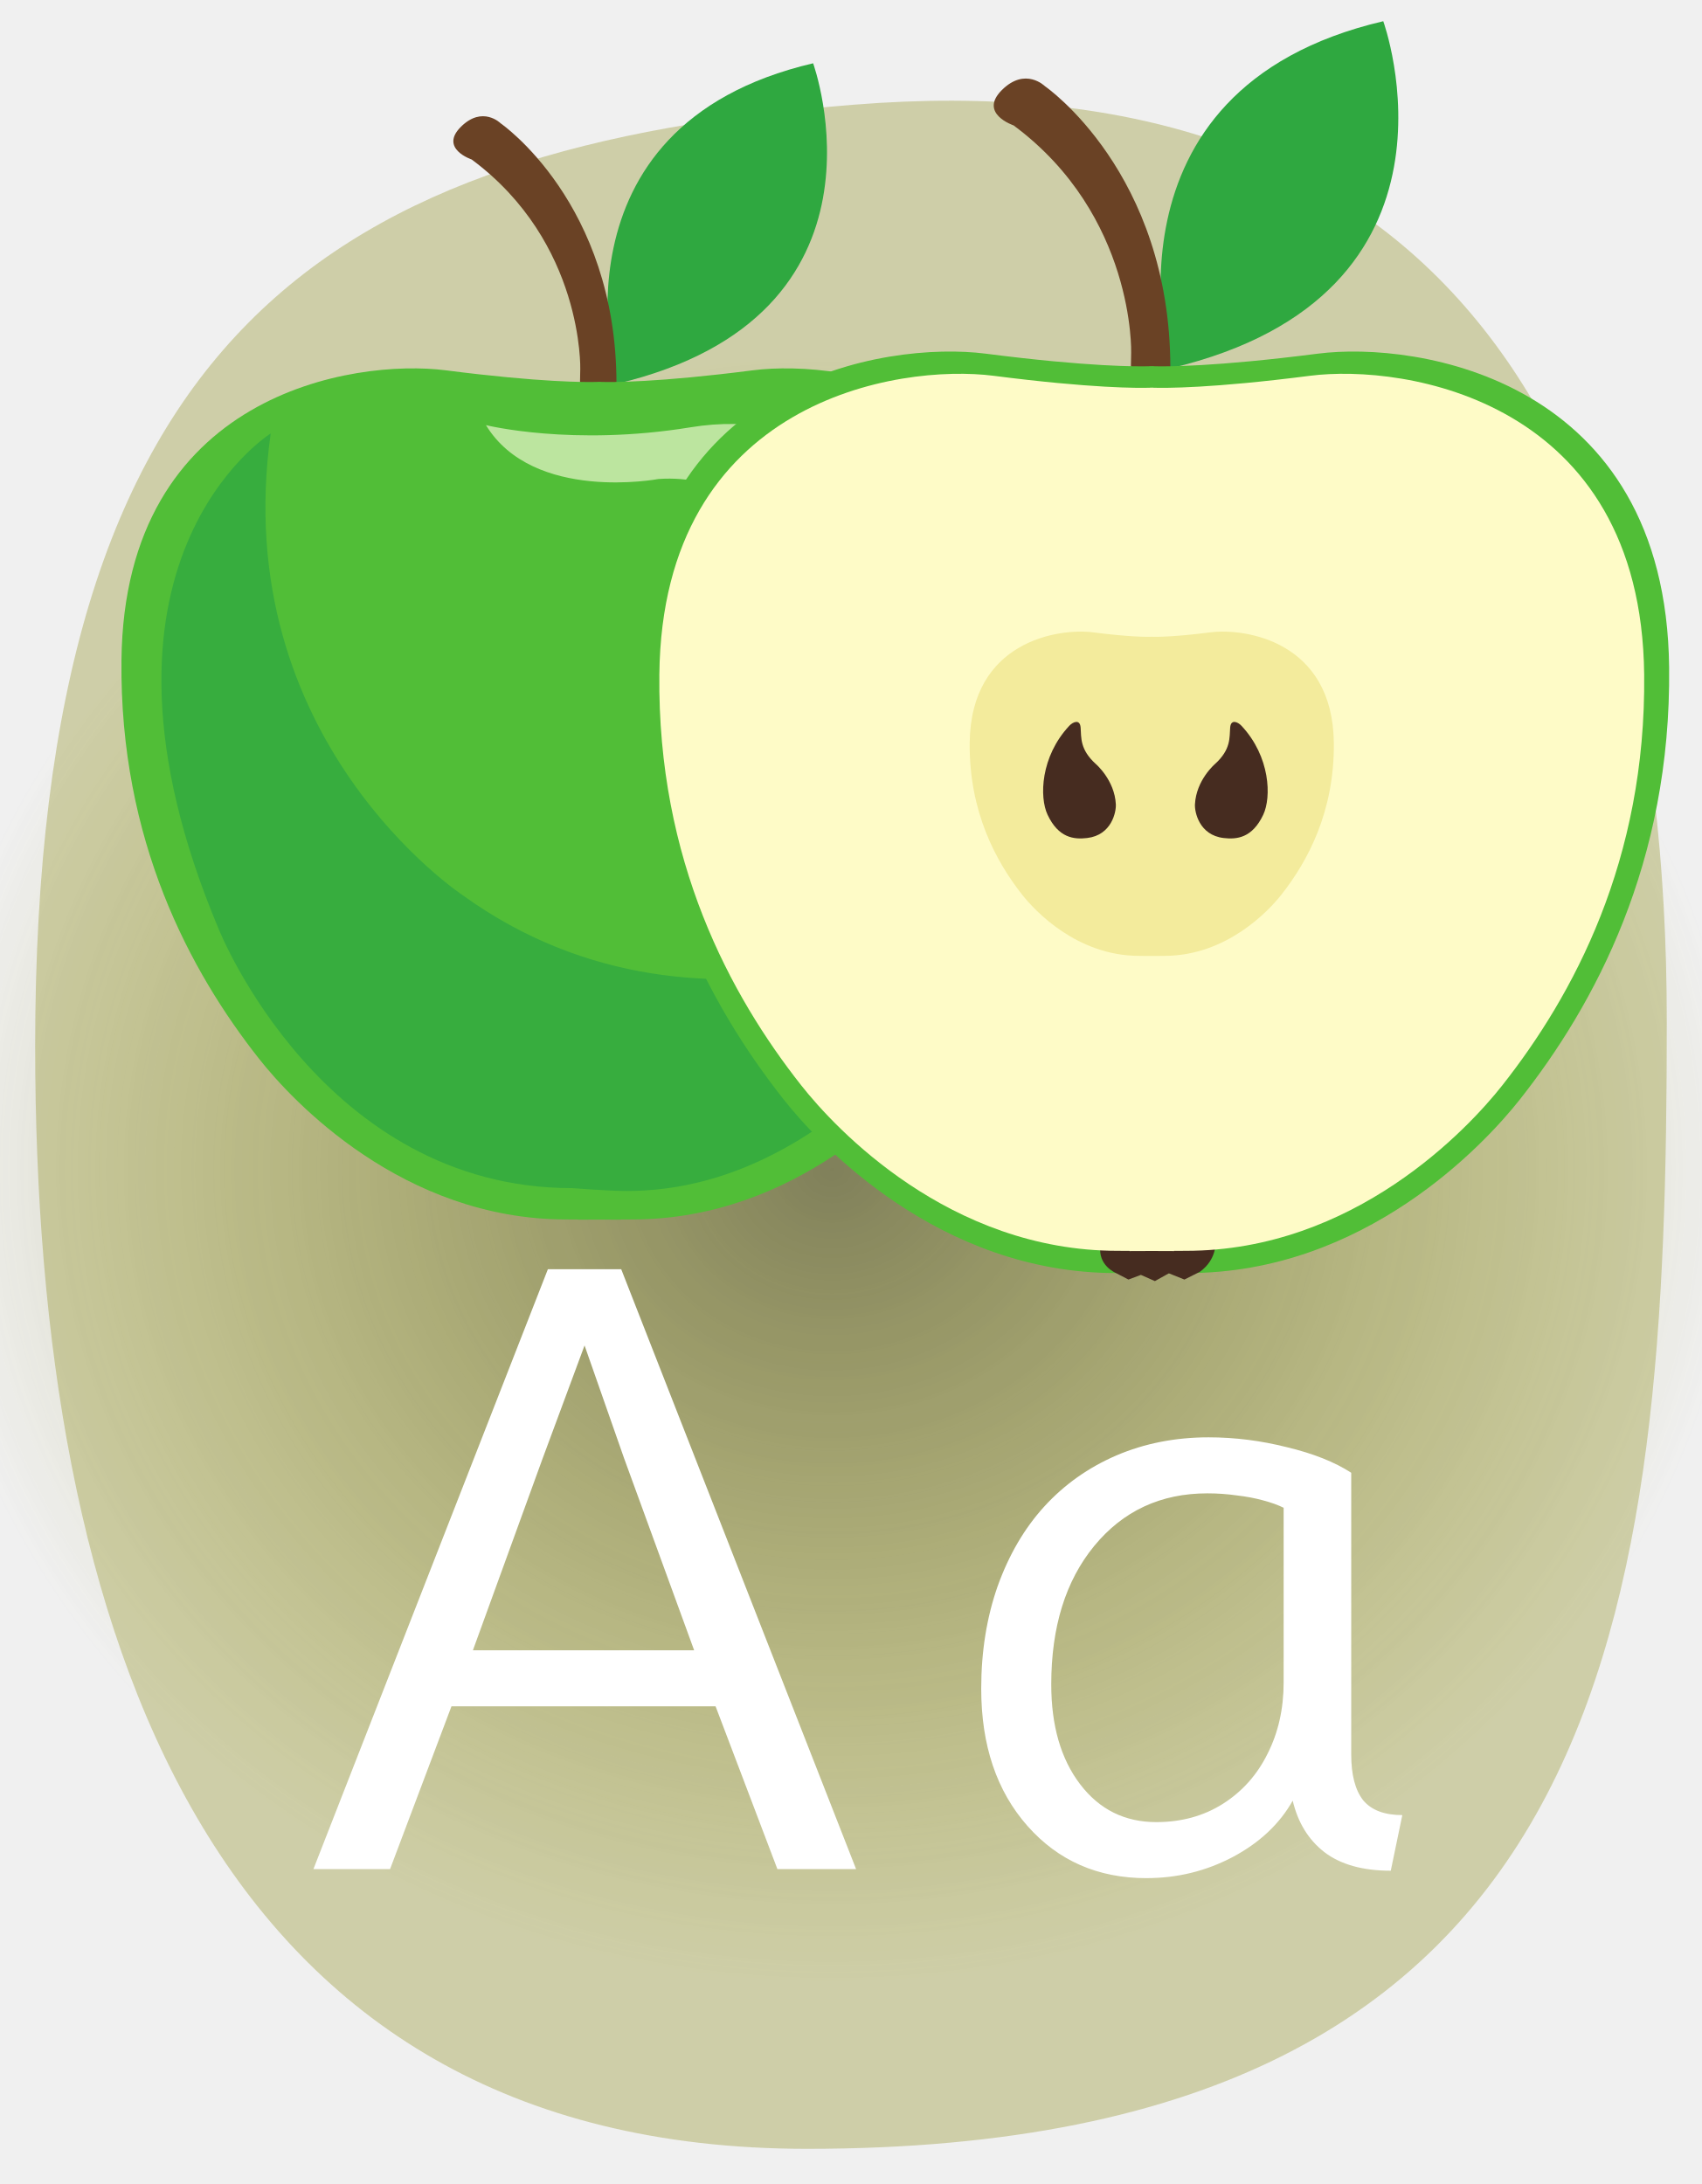
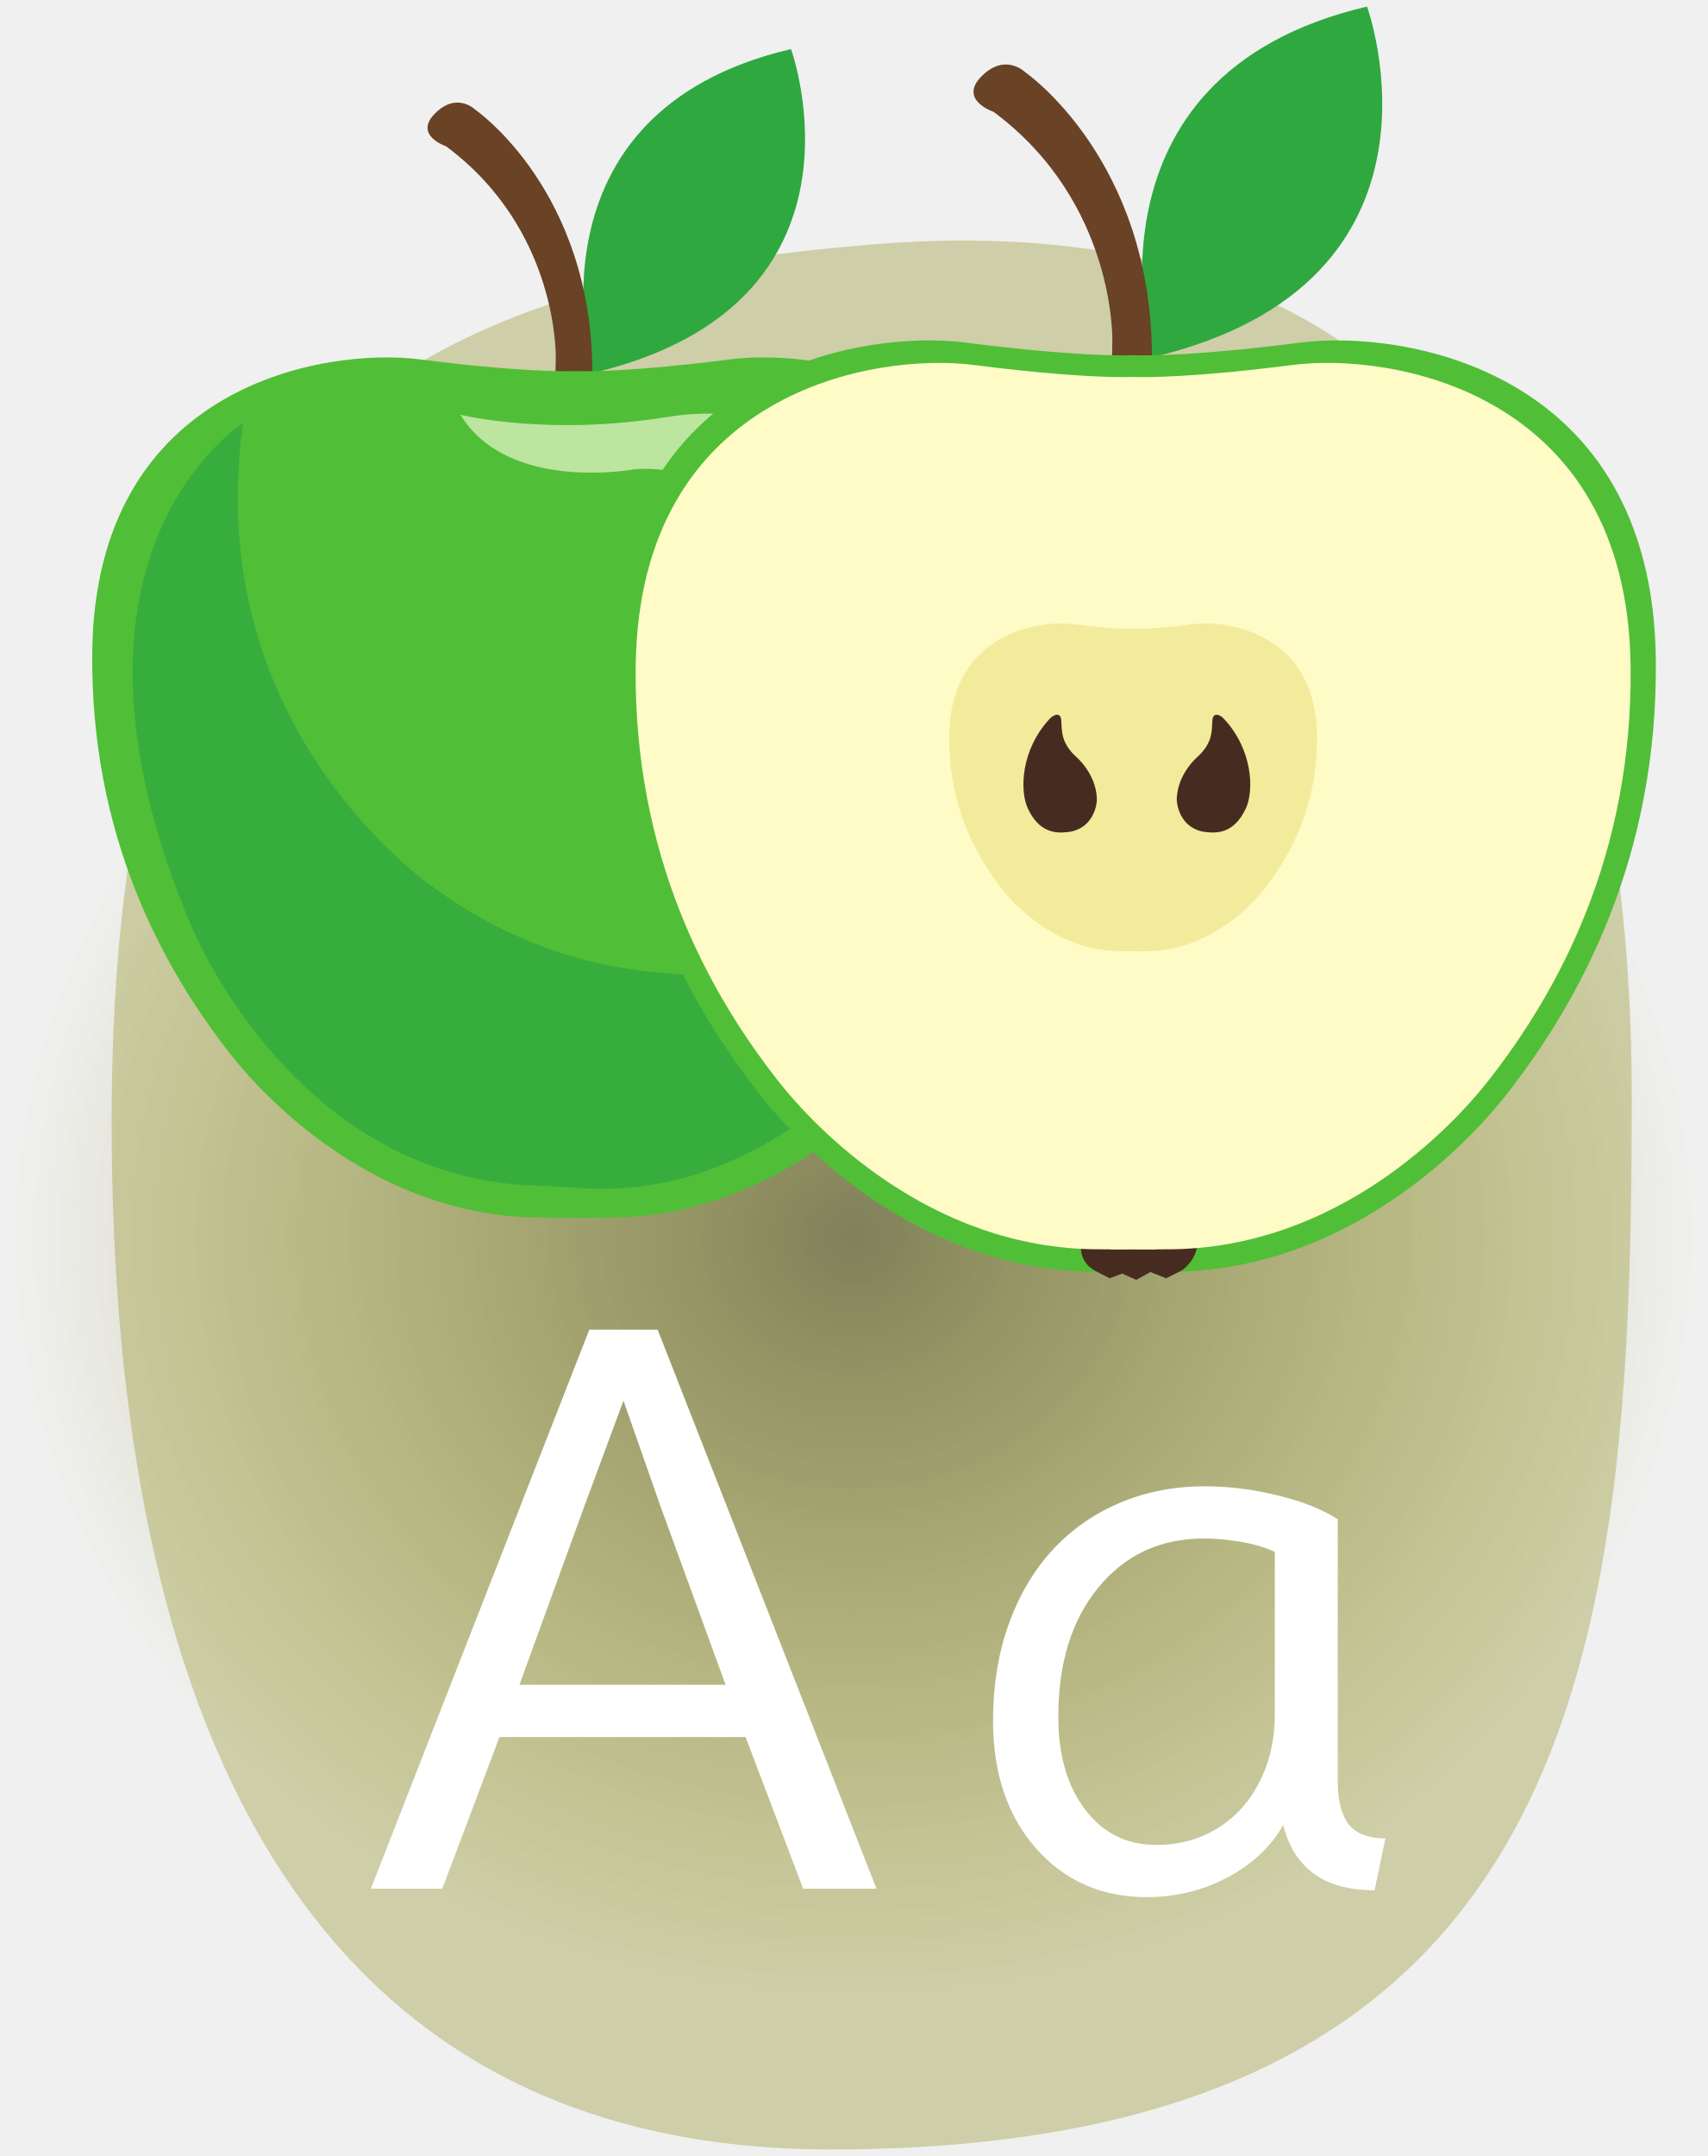
- <svg xmlns="http://www.w3.org/2000/svg" xmlns:xlink="http://www.w3.org/1999/xlink" version="1.1" width="242.027" height="310.621" viewBox="0 0 242.027 310.621" id="svg2985" style="overflow:visible">
+ <svg xmlns="http://www.w3.org/2000/svg" xmlns:xlink="http://www.w3.org/1999/xlink" version="1.1" width="260.679" height="329.002" viewBox="0 0 260.679 329.002" id="svg2985" style="overflow:visible">
  <defs id="defs3078">
    <linearGradient id="linearGradient4301">
      <stop style="stop-color:#404040;stop-opacity:1;" offset="0" id="stop4303" />
      <stop style="stop-color:#808000;stop-opacity:0;" offset="1" id="stop4305" />
    </linearGradient>
    <linearGradient id="linearGradient4088">
      <stop style="stop-color:#000000;stop-opacity:1;" offset="0" id="stop4090" />
      <stop style="stop-color:#c8cc95;stop-opacity:0;" offset="1" id="stop4092" />
    </linearGradient>
    <linearGradient id="linearGradient3910">
      <stop style="stop-color:#d1f5bc;stop-opacity:1;" offset="0" id="stop3912" />
      <stop style="stop-color:#9ce970;stop-opacity:0;" offset="1" id="stop3915" />
    </linearGradient>
    <linearGradient id="linearGradient3878">
      <stop style="stop-color:#6e8f5b;stop-opacity:1;" offset="0" id="stop3880" />
      <stop style="stop-color:#ebebeb;stop-opacity:0;" offset="1" id="stop3882" />
    </linearGradient>
    <linearGradient id="linearGradient4407">
      <stop style="stop-color:#5a932e;stop-opacity:1;" offset="0" id="stop4409" />
      <stop style="stop-color:#008000;stop-opacity:0;" offset="1" id="stop4411" />
    </linearGradient>
    <linearGradient id="linearGradient3920">
      <stop id="stop3922" style="stop-color:#f76605;stop-opacity:1" offset="0" />
      <stop id="stop3924" style="stop-color:#f76605;stop-opacity:0" offset="1" />
    </linearGradient>
    <linearGradient id="linearGradient3912">
      <stop id="stop3914" style="stop-color:#f76605;stop-opacity:1" offset="0" />
      <stop id="stop3916" style="stop-color:#f76605;stop-opacity:0" offset="1" />
    </linearGradient>
    <linearGradient x1="266.478" y1="211.68" x2="229.985" y2="1" id="linearGradient3926" xlink:href="#linearGradient3920" gradientUnits="userSpaceOnUse" />
    <linearGradient x1="181.082" y1="130.101" x2="215.935" y2="39.45" id="linearGradient3928" xlink:href="#linearGradient3912" gradientUnits="userSpaceOnUse" gradientTransform="matrix(1,0,0,0.8609317,-54.55841,-74.85106)" />
    <radialGradient xlink:href="#linearGradient4088" id="radialGradient4094" cx="78.698" cy="50.058" fx="78.698" fy="50.058" r="99.455" gradientTransform="matrix(1,0,0,0.2369623,0,38.19639)" gradientUnits="userSpaceOnUse" />
    <radialGradient xlink:href="#linearGradient4088-8" id="radialGradient4104-4" cx="78.698" cy="50.058" fx="78.698" fy="50.058" r="99.455" gradientTransform="matrix(1,0,0,0.2369623,0,38.19639)" gradientUnits="userSpaceOnUse" />
    <linearGradient id="linearGradient4088-8">
      <stop style="stop-color:#000000;stop-opacity:1;" offset="0" id="stop4090-2" />
      <stop style="stop-color:#000000;stop-opacity:0;" offset="1" id="stop4092-2" />
    </linearGradient>
    <radialGradient xlink:href="#linearGradient4088-8" id="radialGradient4106-5" gradientUnits="userSpaceOnUse" gradientTransform="matrix(1,0,0,0.2369623,0,38.19639)" cx="78.698" cy="50.058" fx="78.698" fy="50.058" r="99.455" />
    <radialGradient xlink:href="#linearGradient4088" id="radialGradient4162" cx="78.698" cy="50.058" fx="78.698" fy="50.058" r="99.455" gradientTransform="matrix(1,0,0,0.2369623,0,38.19639)" gradientUnits="userSpaceOnUse" spreadMethod="pad" />
    <radialGradient xlink:href="#linearGradient4088" id="radialGradient4164" gradientUnits="userSpaceOnUse" gradientTransform="matrix(0.615615,-0.00320847,1.5412167e-4,0.1356629,37.45477,51.19507)" spreadMethod="pad" cx="100.392" cy="142.538" fx="100.392" fy="142.538" r="99.455" />
    <radialGradient xlink:href="#linearGradient4088-4" id="radialGradient4162-1" cx="78.698" cy="50.058" fx="78.698" fy="50.058" r="99.455" gradientTransform="matrix(1,0,0,0.2369623,0,38.19639)" gradientUnits="userSpaceOnUse" spreadMethod="pad" />
    <linearGradient id="linearGradient4088-4">
      <stop style="stop-color:#000000;stop-opacity:1;" offset="0" id="stop4090-1" />
      <stop style="stop-color:#c8cc95;stop-opacity:0;" offset="1" id="stop4092-8" />
    </linearGradient>
    <radialGradient xlink:href="#linearGradient4088-4" id="radialGradient4164-9" gradientUnits="userSpaceOnUse" gradientTransform="matrix(0.615615,-0.00320847,1.5412167e-4,0.1356629,37.45477,51.19507)" spreadMethod="pad" cx="100.392" cy="142.538" fx="100.392" fy="142.538" r="99.455" />
    <linearGradient id="linearGradient4181">
      <stop style="stop-color:#000000;stop-opacity:1;" offset="0" id="stop4183" />
      <stop style="stop-color:#c8cc95;stop-opacity:0.453;" offset="1" id="stop4185" />
    </linearGradient>
    <radialGradient r="99.455" fy="142.538" fx="100.392" cy="142.538" cx="100.392" spreadMethod="pad" gradientTransform="matrix(0.615615,-0.00320847,1.5412167e-4,0.1356629,37.45477,51.19507)" gradientUnits="userSpaceOnUse" id="radialGradient4189" xlink:href="#linearGradient4088-4" />
-     <radialGradient xlink:href="#linearGradient4301" id="radialGradient4307" cx="121.95" cy="157.956" fx="121.95" fy="157.956" r="107.583" gradientTransform="matrix(1.202231,0,0,1.083338,-28.31071,-4.766979)" gradientUnits="userSpaceOnUse" />
+     <radialGradient xlink:href="#linearGradient4301" id="radialGradient4307" cx="121.95" cy="157.956" fx="121.95" fy="157.956" r="107.583" gradientTransform="matrix(1.202231,0,0,1.083338,-16.27259,17.61481)" gradientUnits="userSpaceOnUse" />
  </defs>
-   <path style="opacity:0.631;fill:url(#radialGradient4307);fill-opacity:1;stroke:none;overflow:visible" d="m 247.641,154.614 c 0,66.813 -7.712,128.288 -136.295,128.288 -94.755,0 -122.383,-58.69 -122.383,-125.503 0,-81.434 46.829,-102.356 129.845,-107.143 86.254,-4.974 128.834,31.279 128.834,104.358 z" id="path3929-4" />
-   <path style="opacity:0.3;fill:#808000;fill-opacity:1;stroke:none" d="m 237.027,145.302 c 0,83.495 -6.918,160.318 -122.253,160.318 -84.993,0 -109.774,-73.343 -109.774,-156.838 0,-101.766 42.004,-127.912 116.467,-133.894 77.367,-6.215 115.56,39.089 115.56,130.414 z" id="path3929" />
-   <g id="layer1" transform="translate(5.235999,-3.90591)">
-     <g id="g13987" transform="matrix(1.958956,0,0,1.958956,-43.5131,-99.24535)">
+   <path style="opacity:0.631;fill:url(#radialGradient4307);fill-opacity:1;stroke:none;overflow:visible" d="m 259.679,176.996 c 0,66.813 -7.712,128.288 -136.295,128.288 -94.755,0 -122.383,-58.69 -122.383,-125.503 0,-81.434 46.829,-102.356 129.844,-107.143 86.254,-4.974 128.834,31.279 128.834,104.358 z" id="path3929-4" />
+   <path style="opacity:0.3;fill:#808000;fill-opacity:1;stroke:none" d="m 249.065,167.684 c 0,83.495 -6.918,160.318 -122.253,160.318 -84.993,0 -109.774,-73.343 -109.774,-156.838 0,-101.766 42.004,-127.912 116.467,-133.894 77.367,-6.215 115.56,39.089 115.56,130.414 z" id="path3929" />
+   <g id="layer1" transform="translate(17.27412,18.47588)">
+     <g id="g13987" transform="matrix(2.124238,0,0,2.124238,-63.42916,-132.6019)">
      <path d="m 64.292,80.526 c 0,0 -5.31,-18.691 14.274,-23.275 0,0 6.666,18.334 -14.274,23.275" style="fill:#2fa840;fill-opacity:1;fill-rule:nonzero;stroke:none" id="path3286" />
      <path d="m 61.663,79.476 c 0,0 0.264,-9.196 -7.883,-15.24 0,0 -2.364,-0.789 -0.789,-2.366 1.577,-1.576 2.891,-0.261 2.891,-0.261 0,0 8.409,5.78 8.409,18.918 0,13.137 -2.89,7.883 -2.629,-1.05" style="fill:#6a4225;fill-opacity:1;fill-rule:nonzero;stroke:none" id="path3288" />
      <path d="m 74.187,79.542 c -6.945,0.891 -10.229,0.868 -11.038,0.841 l 0,-0.007 -0.106,0.005 -0.106,-0.005 0,0.007 c -0.807,0.026 -4.091,0.05 -11.037,-0.841 -6.643,-0.851 -23.335,1.667 -23.543,21.043 -0.141,13.11 4.997,22.614 10,28.957 2.391,3.031 10.418,11.65 22.29,11.65 0.111,0 0.43,0 0.833,0.002 l 0,0.015 c 0.179,0 0.835,-0.002 1.564,-0.008 0.729,0.005 1.386,0.008 1.564,0.008 l 0,-0.015 c 0.404,-0.002 0.723,-0.002 0.833,-0.002 11.873,0 19.9,-8.619 22.29,-11.65 5.003,-6.344 10.143,-15.848 10,-28.957 -0.207,-19.375 -16.899,-21.894 -23.543,-21.043" style="fill:#51be37;fill-opacity:1;fill-rule:nonzero;stroke:none" id="path3290" />
      <path d="m 54.816,83.521 c 0,0 6.261,1.565 14.867,0.156 8.609,-1.409 15.92,3.481 17.058,12.364 0.784,6.104 -3.129,7.669 -5.006,7.669 0,0 -4.695,0.156 -5.008,-6.416 0,0 -0.158,-10.486 -9.39,-9.861 0,0 -9.078,1.721 -12.521,-3.911" style="fill:#bce59f;fill-opacity:1;fill-rule:nonzero;stroke:none" id="path3292" />
      <path d="m 39.19,84.126 c 0,0 -15,9.375 -3.75,36.041 0,0 7.5,18.75 25.625,18.75 0,0 2.638,0.209 3.96,0.209 3.281,0 8.321,-0.704 14.238,-4.834 1.972,-1.376 9.304,-7.457 12.637,-15.375 0,0 -20.834,11.668 -38.75,-1.25 0,0 -17.084,-11.25 -13.96,-33.541" style="fill:#37ad3e;fill-opacity:1;fill-rule:nonzero;stroke:none" id="path3294" />
    </g>
-     <g id="g13994" transform="matrix(2.121053,0,0,2.121053,-165.5569,-106.7666)">
+     <g id="g13994" transform="matrix(2.300012,0,0,2.300012,-195.7702,-140.7577)">
      <path d="m 154.052,76.876 c 0,0 -5.309,-18.691 14.275,-23.275 0,0 6.666,18.334 -14.275,23.275" style="fill:#2fa840;fill-opacity:1;fill-rule:nonzero;stroke:none" id="path4344" />
      <path d="m 151.425,75.826 c 0,0 0.263,-9.196 -7.883,-15.24 0,0 -2.365,-0.789 -0.789,-2.366 1.577,-1.576 2.891,-0.261 2.891,-0.261 0,0 8.408,5.78 8.408,18.918 0,13.137 -2.889,7.883 -2.627,-1.05" style="fill:#6a4225;fill-opacity:1;fill-rule:nonzero;stroke:none" id="path4346" />
      <path d="m 163.948,75.892 c -6.946,0.891 -10.23,0.868 -11.037,0.843 l 0,-0.009 -0.106,0.005 -0.106,-0.005 0,0.009 c -0.807,0.025 -4.091,0.049 -11.037,-0.843 -6.643,-0.851 -23.335,1.667 -23.543,21.043 -0.141,13.11 4.997,22.615 10,28.958 2.39,3.033 10.418,11.65 22.29,11.65 0.111,0 0.43,0 0.833,0.002 l 0,0.015 c 0.179,0 0.835,-0.002 1.564,-0.007 0.729,0.005 1.385,0.007 1.564,0.007 l 0,-0.015 c 0.403,-0.002 0.721,-0.002 0.833,-0.002 11.873,0 19.9,-8.617 22.29,-11.65 5.003,-6.343 10.141,-15.848 10,-28.958 -0.207,-19.375 -16.899,-21.894 -23.543,-21.043" style="fill:#51be37;fill-opacity:1;fill-rule:nonzero;stroke:none" id="path4348" />
      <path d="m 157.077,135.477 c 0,0 0.104,1.145 -1.041,1.979 l -1.042,0.521 -1.041,-0.417 -0.938,0.521 -0.938,-0.416 -0.834,0.312 -0.835,-0.435 c 0,0 -1.249,-0.504 -1.04,-1.857 0.209,-1.354 7.709,-0.207 7.709,-0.207" style="fill:#462c20;fill-opacity:1;fill-rule:nonzero;stroke:none" id="path4350" />
      <path d="m 163.411,77.376 c -6.611,0.849 -9.736,0.825 -10.505,0.801 l 0,-0.008 -0.101,0.005 -0.101,-0.005 0,0.008 c -0.769,0.024 -3.894,0.048 -10.505,-0.801 -6.321,-0.81 -22.209,1.587 -22.407,20.027 -0.135,12.478 4.756,21.523 9.519,27.561 2.275,2.885 9.915,11.088 21.215,11.088 0.106,0 0.409,10e-4 0.792,0.004 l 0,0.013 c 0.169,0 0.795,-0.004 1.488,-0.006 0.693,0.002 1.319,0.006 1.488,0.006 l 0,-0.013 c 0.384,-0.002 0.686,-0.004 0.792,-0.004 11.3,0 18.94,-8.203 21.215,-11.088 4.763,-6.039 9.654,-15.084 9.519,-27.561 -0.199,-18.44 -16.086,-20.837 -22.408,-20.027" style="fill:#fefbc7;fill-opacity:1;fill-rule:nonzero;stroke:none" id="path4352" />
      <path d="m 156.727,94.581 c -2.445,0.312 -3.601,0.305 -3.885,0.295 l 0,-0.002 -0.037,0.002 -0.037,-0.002 0,0.002 c -0.284,0.01 -1.44,0.018 -3.885,-0.295 -2.336,-0.3 -8.21,0.586 -8.284,7.404 -0.049,4.612 1.759,7.957 3.52,10.19 0.841,1.066 3.665,4.098 7.843,4.098 0.039,0 0.151,0.001 0.294,0.002 l 0,0.005 c 0.062,0 0.294,-0.001 0.55,-0.002 0.256,10e-4 0.487,0.002 0.55,0.002 l 0,-0.005 c 0.142,-0.001 0.255,-0.002 0.294,-0.002 4.178,0 7.001,-3.031 7.843,-4.098 1.761,-2.232 3.569,-5.577 3.52,-10.19 -0.074,-6.818 -5.947,-7.704 -8.284,-7.404" style="fill:#f3eb9c;fill-opacity:1;fill-rule:nonzero;stroke:none" id="path4354" />
      <path d="m 158.063,100.959 c -0.052,0.676 0.06,1.468 -1.011,2.442 0,0 -1.268,1.071 -1.351,2.716 -0.025,0.504 0.279,2.059 1.924,2.254 0.882,0.104 1.917,10e-4 2.654,-1.558 0.557,-1.177 0.475,-3.9 -1.454,-5.964 -0.25,-0.269 -0.716,-0.468 -0.761,0.109" style="fill:#462c20;fill-opacity:1;fill-rule:nonzero;stroke:none" id="path4356" />
      <path d="m 148.036,100.959 c 0.051,0.675 -0.059,1.468 1.012,2.442 0,0 1.268,1.071 1.35,2.716 0.025,0.502 -0.278,2.059 -1.925,2.254 -0.882,0.104 -1.916,0 -2.652,-1.558 -0.556,-1.179 -0.476,-3.901 1.452,-5.964 0.251,-0.27 0.718,-0.468 0.762,0.109" style="fill:#462c20;fill-opacity:1;fill-rule:nonzero;stroke:none" id="path4358" />
    </g>
  </g>
-   <g style="font-size:40px;font-style:normal;font-weight:normal;line-height:125%;letter-spacing:0px;word-spacing:0px;fill:#ffffff;fill-opacity:1;stroke:none;font-family:Sans" id="text3316" transform="translate(-9.418658,-17.4887)">
+   <g style="font-size:40px;font-style:normal;font-weight:normal;line-height:125%;letter-spacing:0px;word-spacing:0px;fill:#ffffff;fill-opacity:1;stroke:none;font-family:Sans" id="text3316" transform="translate(2.619464,4.893086)">
    <path d="m 53.992,283.318 10.898,0 8.73,-23.145 37.559,0 8.789,23.145 11.191,0 -33.398,-85.313 -10.43,0 -33.34,85.313 m 22.676,-31.113 9.902,-27.246 5.977,-16.113 5.625,16.055 9.961,27.305 -31.465,0" style="font-size:120px;font-variant:normal;font-stretch:normal;letter-spacing:10px;fill:#ffffff;font-family:Topmarks;-inkscape-font-specification:Topmarks" id="path4219" />
    <path d="m 172.449,284.607 c 4.375,0 8.457,-0.996 12.246,-2.988 3.828,-2.031 6.68,-4.707 8.555,-8.027 0.742,3.125 2.246,5.566 4.512,7.324 2.305,1.758 5.449,2.637 9.434,2.637 l 1.641,-7.91 c -2.539,10e-6 -4.395,-0.703 -5.566,-2.109 -1.133,-1.445 -1.699,-3.613 -1.699,-6.504 l 0,-40.078 c -2.344,-1.523 -5.391,-2.734 -9.141,-3.633 -3.711,-0.937 -7.422,-1.406 -11.133,-1.406 -4.727,6e-5 -9.102,0.859 -13.125,2.578 -3.984,1.719 -7.402,4.141 -10.254,7.266 -2.813,3.086 -5.02,6.856 -6.621,11.309 -1.563,4.453 -2.344,9.316 -2.344,14.59 -1e-5,8.047 2.187,14.551 6.562,19.512 4.375,4.961 10.02,7.441 16.934,7.441 m 1.406,-7.969 c -4.492,1e-5 -8.105,-1.797 -10.84,-5.391 -2.734,-3.594 -4.102,-8.32 -4.102,-14.18 -2e-5,-8.164 2.031,-14.727 6.094,-19.688 4.102,-5 9.473,-7.5 16.113,-7.5 1.406,5e-5 2.793,0.098 4.16,0.293 1.367,0.156 2.617,0.391 3.75,0.703 1.172,0.313 2.148,0.664 2.93,1.055 l 0,24.844 c -5e-5,3.75 -0.762,7.129 -2.285,10.137 -1.484,3.008 -3.613,5.391 -6.387,7.148 -2.734,1.719 -5.879,2.578 -9.434,2.578" style="font-size:120px;font-variant:normal;font-stretch:normal;letter-spacing:10px;fill:#ffffff;font-family:Topmarks;-inkscape-font-specification:Topmarks" id="path4221" />
  </g>
</svg>
